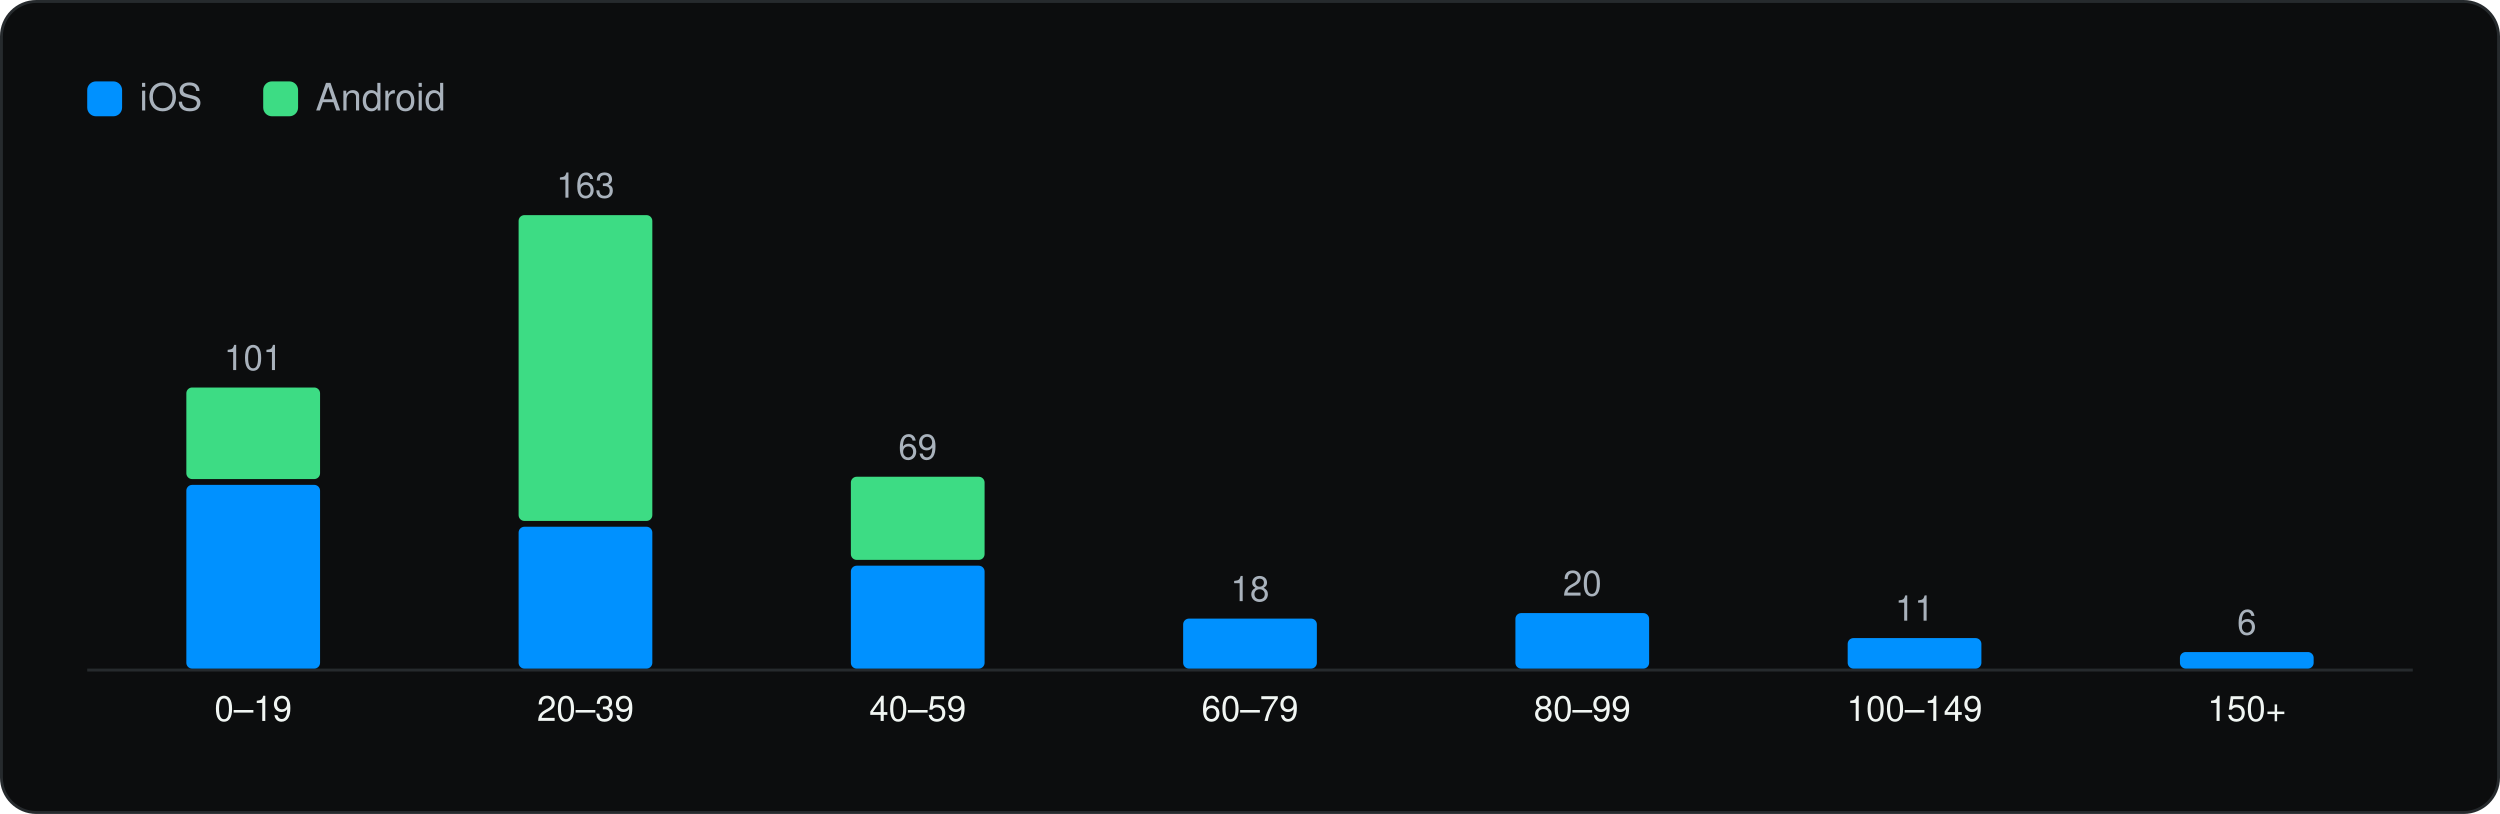
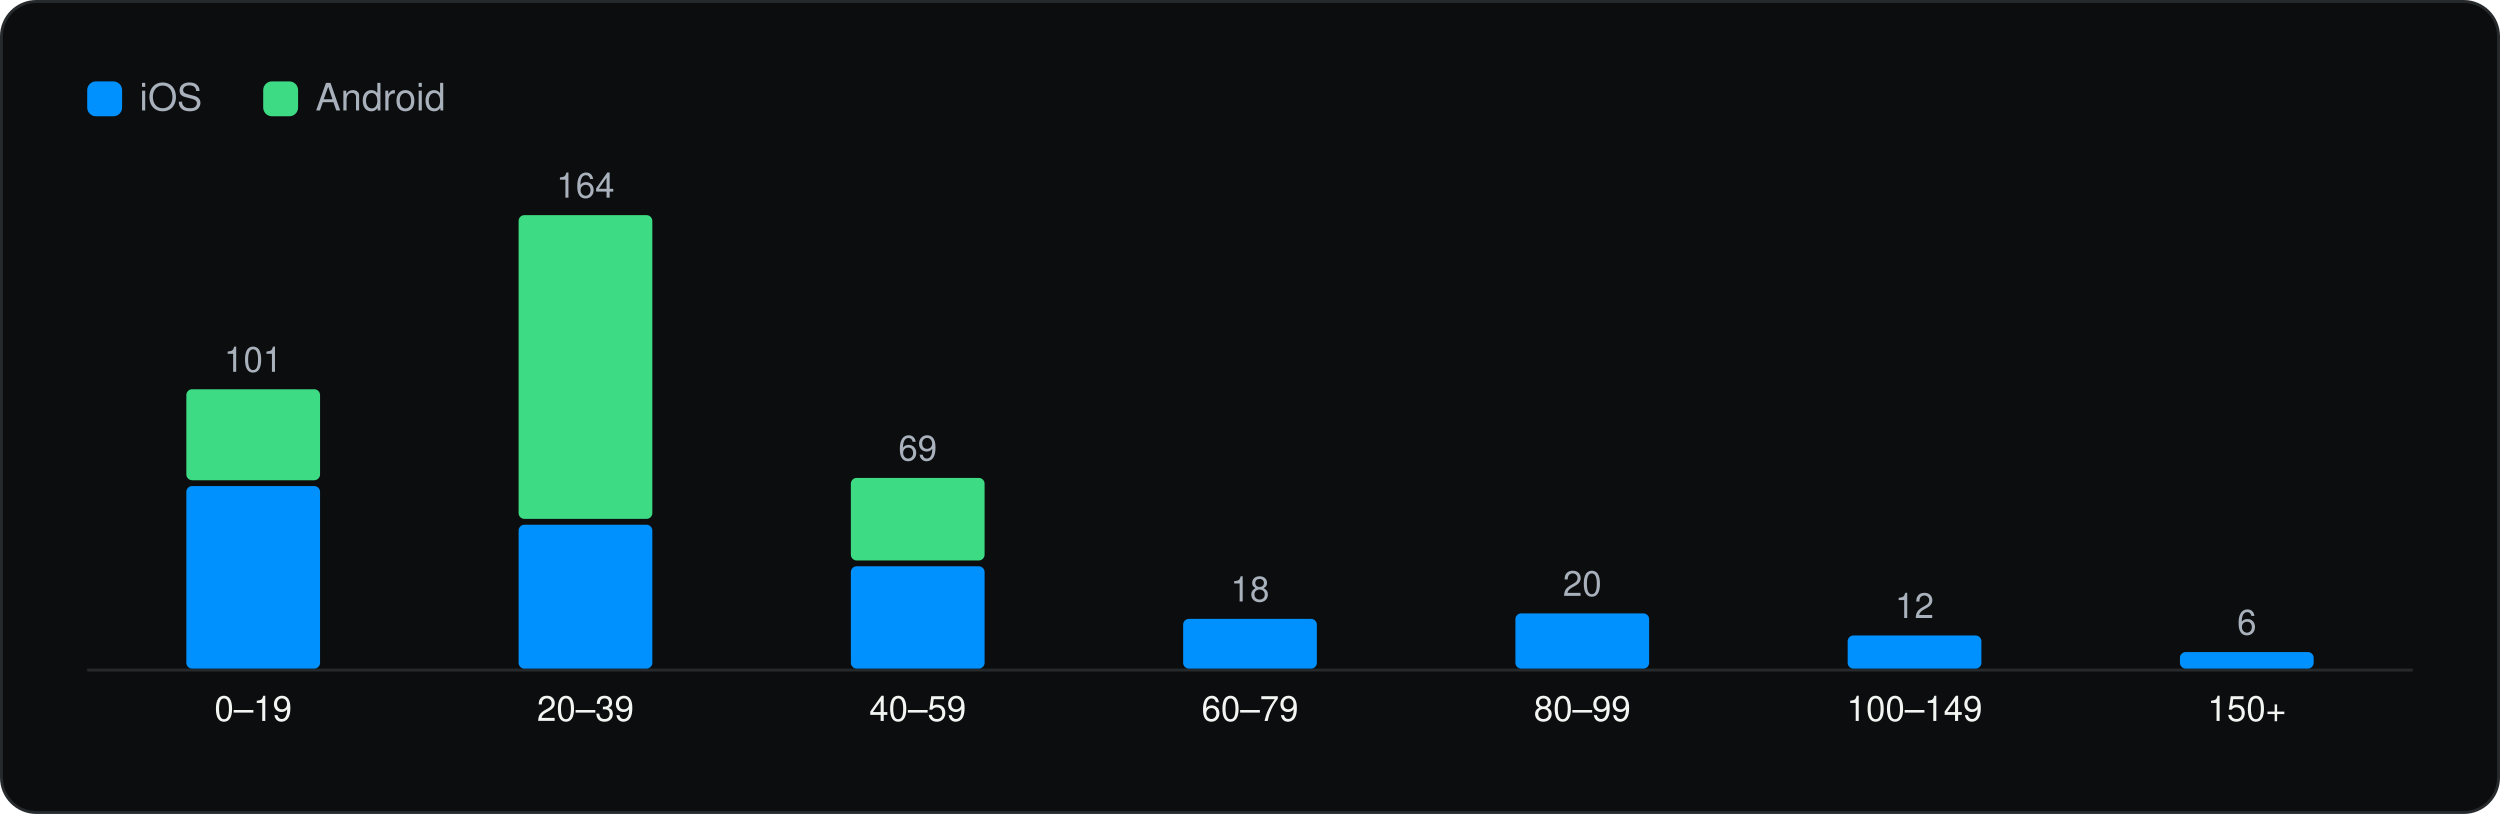
<svg xmlns="http://www.w3.org/2000/svg" viewBox="0 0 860 280" width="860" height="280" role="img" aria-label="SDKs per app" font-family="Geist, -apple-system, BlinkMacSystemFont, 'Segoe UI', Helvetica, Arial, sans-serif">
  <rect x="0.5" y="0.5" width="859" height="279" rx="12" fill="#0C0D0E" stroke="#262A2D" />
  <g transform="translate(20 20)">
    <rect x="10" y="8" width="12" height="12" rx="3" fill="#0091FF" />
    <text x="28" y="18" font-size="13" fill="#A9B2BC">iOS</text>
    <rect x="70.54" y="8" width="12" height="12" rx="3" fill="#3DDC84" />
    <text x="88.54" y="18" font-size="13" fill="#A9B2BC">Android</text>
    <line x1="10" y1="210.5" x2="810" y2="210.5" stroke="#262A2D" />
-     <rect x="44.1" y="146.8" width="46.0" height="63.2" rx="2" fill="#0091FF" />
-     <rect x="44.1" y="113.3" width="46.0" height="31.5" rx="2" fill="#3DDC84" />
-     <text x="67.1" y="107.3" font-size="12" text-anchor="middle" fill="#A9B2BC">101</text>
+     <rect x="44.1" y="147.2" width="46.0" height="62.8" rx="2" fill="#0091FF" />
+     <rect x="44.1" y="113.9" width="46.0" height="31.3" rx="2" fill="#3DDC84" />
+     <text x="67.1" y="107.9" font-size="12" text-anchor="middle" fill="#A9B2BC">101</text>
    <text x="67.1" y="228.0" font-size="12" text-anchor="middle" fill="#F1F6F3">0–19</text>
-     <rect x="158.4" y="161.2" width="46.0" height="48.8" rx="2" fill="#0091FF" />
-     <rect x="158.4" y="54.0" width="46.0" height="105.2" rx="2" fill="#3DDC84" />
-     <text x="181.4" y="48.0" font-size="12" text-anchor="middle" fill="#A9B2BC">163</text>
+     <rect x="158.4" y="160.5" width="46.0" height="49.5" rx="2" fill="#0091FF" />
+     <rect x="158.4" y="54.0" width="46.0" height="104.5" rx="2" fill="#3DDC84" />
+     <text x="181.4" y="48.0" font-size="12" text-anchor="middle" fill="#A9B2BC">164</text>
    <text x="181.4" y="228.0" font-size="12" text-anchor="middle" fill="#F1F6F3">20–39</text>
-     <rect x="272.7" y="174.6" width="46.0" height="35.4" rx="2" fill="#0091FF" />
-     <rect x="272.7" y="144.0" width="46.0" height="28.6" rx="2" fill="#3DDC84" />
-     <text x="295.7" y="138.0" font-size="12" text-anchor="middle" fill="#A9B2BC">69</text>
+     <rect x="272.7" y="174.8" width="46.0" height="35.2" rx="2" fill="#0091FF" />
+     <rect x="272.7" y="144.4" width="46.0" height="28.4" rx="2" fill="#3DDC84" />
+     <text x="295.7" y="138.4" font-size="12" text-anchor="middle" fill="#A9B2BC">69</text>
    <text x="295.7" y="228.0" font-size="12" text-anchor="middle" fill="#F1F6F3">40–59</text>
-     <rect x="387.0" y="192.8" width="46.0" height="17.2" rx="2" fill="#0091FF" />
-     <text x="410.0" y="186.8" font-size="12" text-anchor="middle" fill="#A9B2BC">18</text>
+     <rect x="387.0" y="192.9" width="46.0" height="17.1" rx="2" fill="#0091FF" />
+     <text x="410.0" y="186.9" font-size="12" text-anchor="middle" fill="#A9B2BC">18</text>
    <text x="410.0" y="228.0" font-size="12" text-anchor="middle" fill="#F1F6F3">60–79</text>
-     <rect x="501.3" y="190.9" width="46.0" height="19.1" rx="2" fill="#0091FF" />
-     <text x="524.3" y="184.9" font-size="12" text-anchor="middle" fill="#A9B2BC">20</text>
+     <rect x="501.3" y="191.0" width="46.0" height="19.0" rx="2" fill="#0091FF" />
+     <text x="524.3" y="185.0" font-size="12" text-anchor="middle" fill="#A9B2BC">20</text>
    <text x="524.3" y="228.0" font-size="12" text-anchor="middle" fill="#F1F6F3">80–99</text>
-     <rect x="615.6" y="199.5" width="46.0" height="10.5" rx="2" fill="#0091FF" />
-     <text x="638.6" y="193.5" font-size="12" text-anchor="middle" fill="#A9B2BC">11</text>
+     <rect x="615.6" y="198.6" width="46.0" height="11.4" rx="2" fill="#0091FF" />
+     <text x="638.6" y="192.6" font-size="12" text-anchor="middle" fill="#A9B2BC">12</text>
    <text x="638.6" y="228.0" font-size="12" text-anchor="middle" fill="#F1F6F3">100–149</text>
    <rect x="729.9" y="204.3" width="46.0" height="5.7" rx="2" fill="#0091FF" />
    <text x="752.9" y="198.3" font-size="12" text-anchor="middle" fill="#A9B2BC">6</text>
    <text x="752.9" y="228.0" font-size="12" text-anchor="middle" fill="#F1F6F3">150+</text>
  </g>
</svg>
